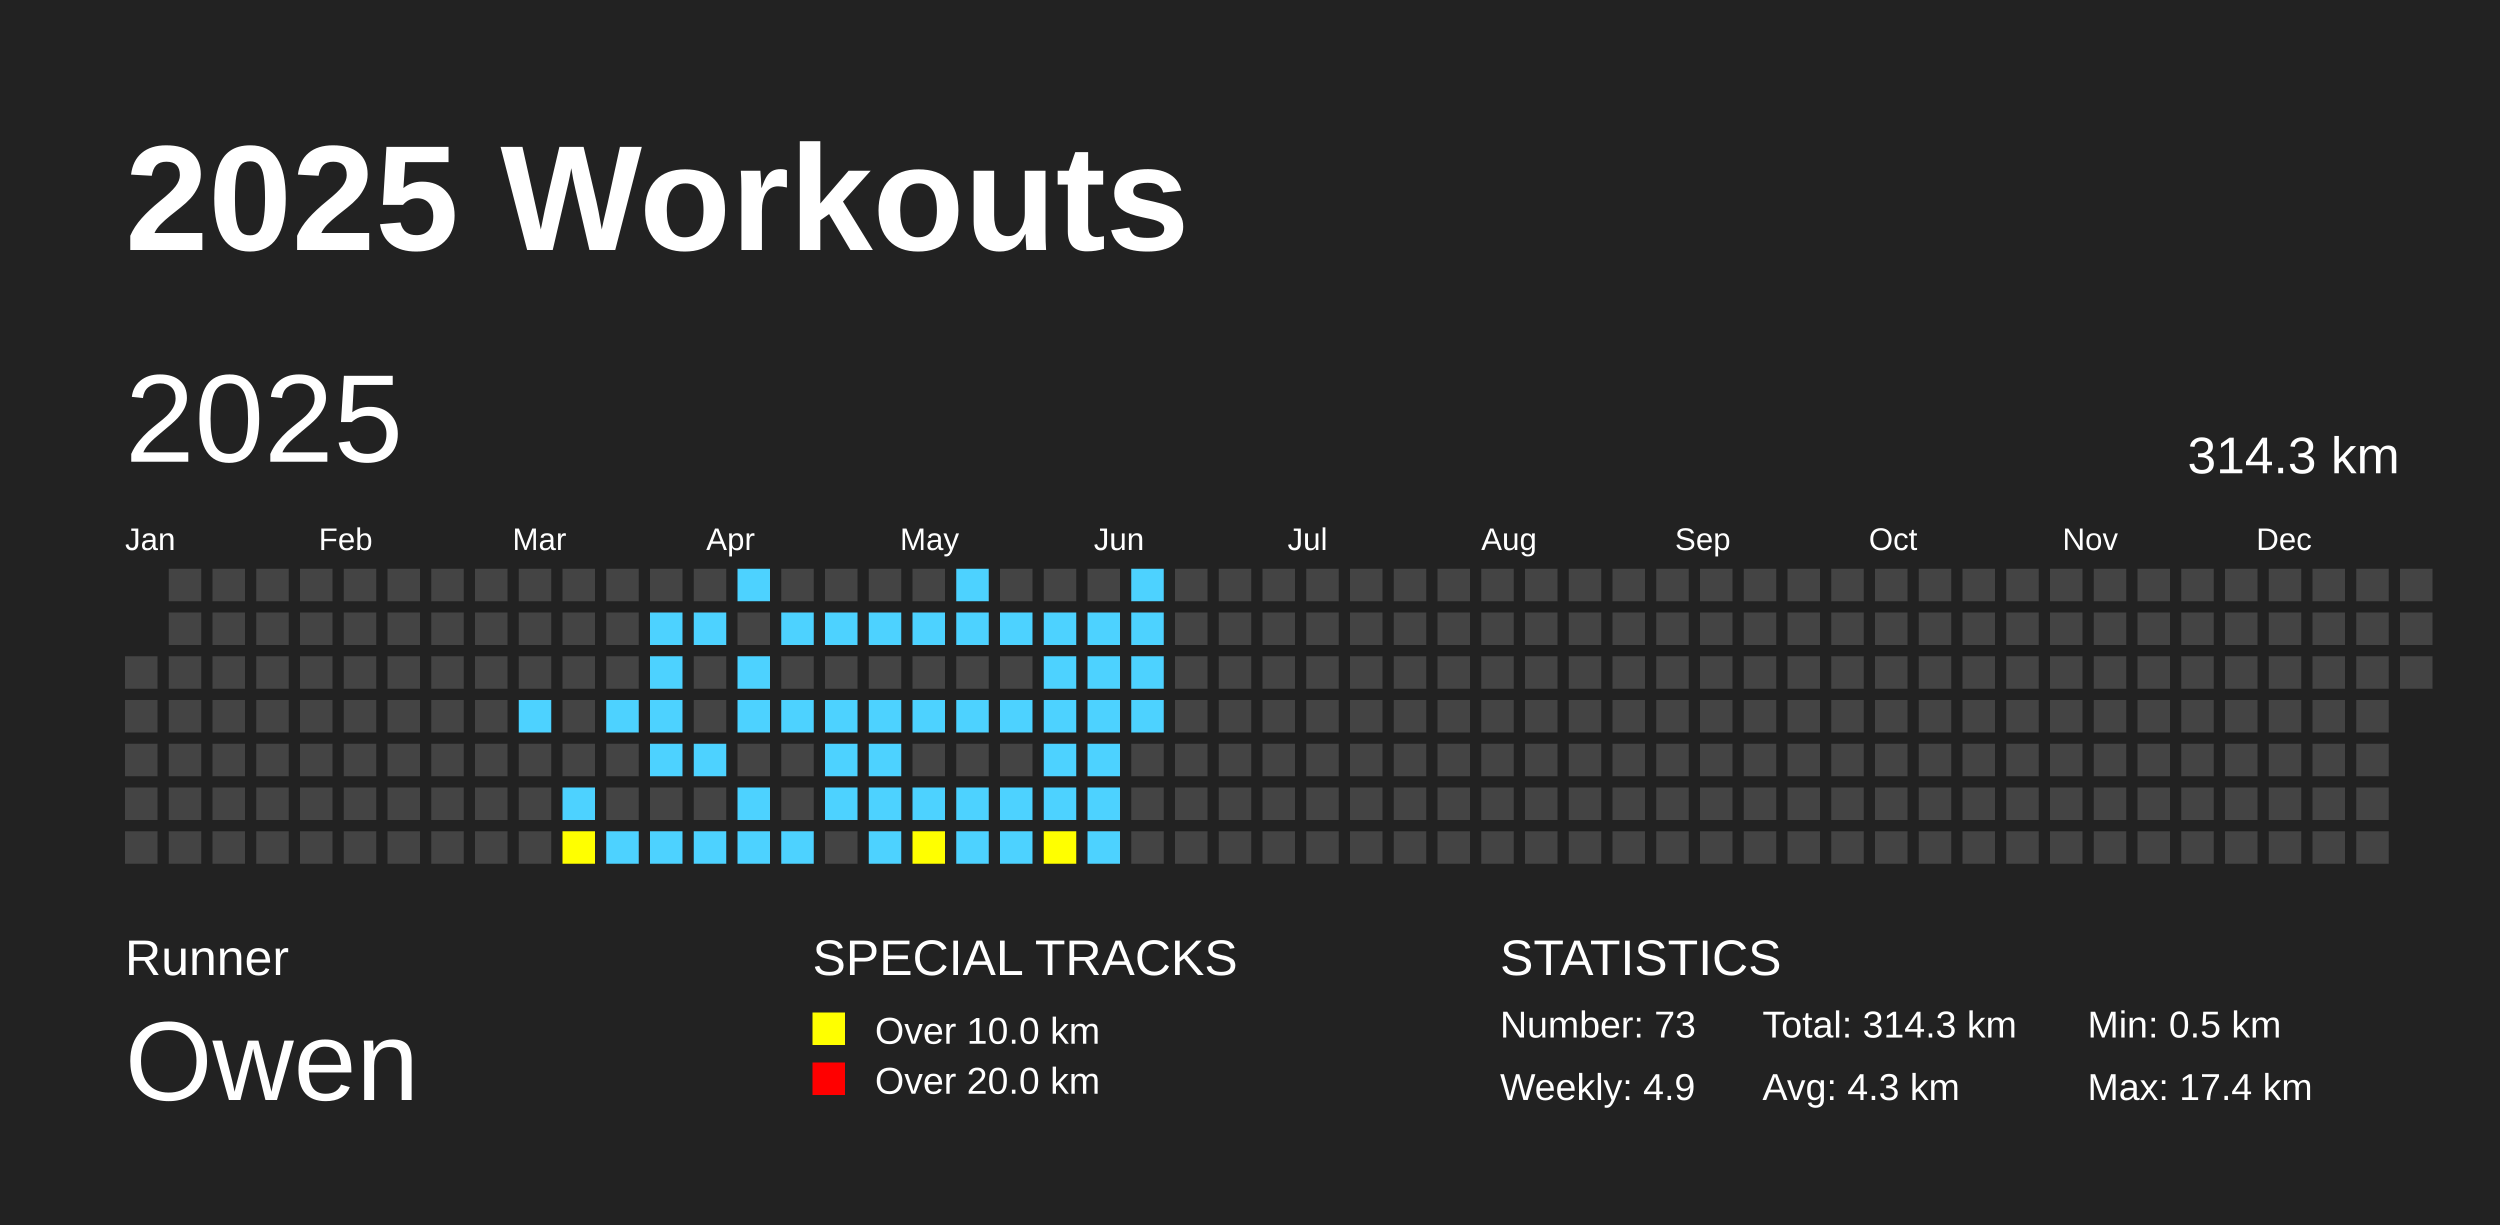
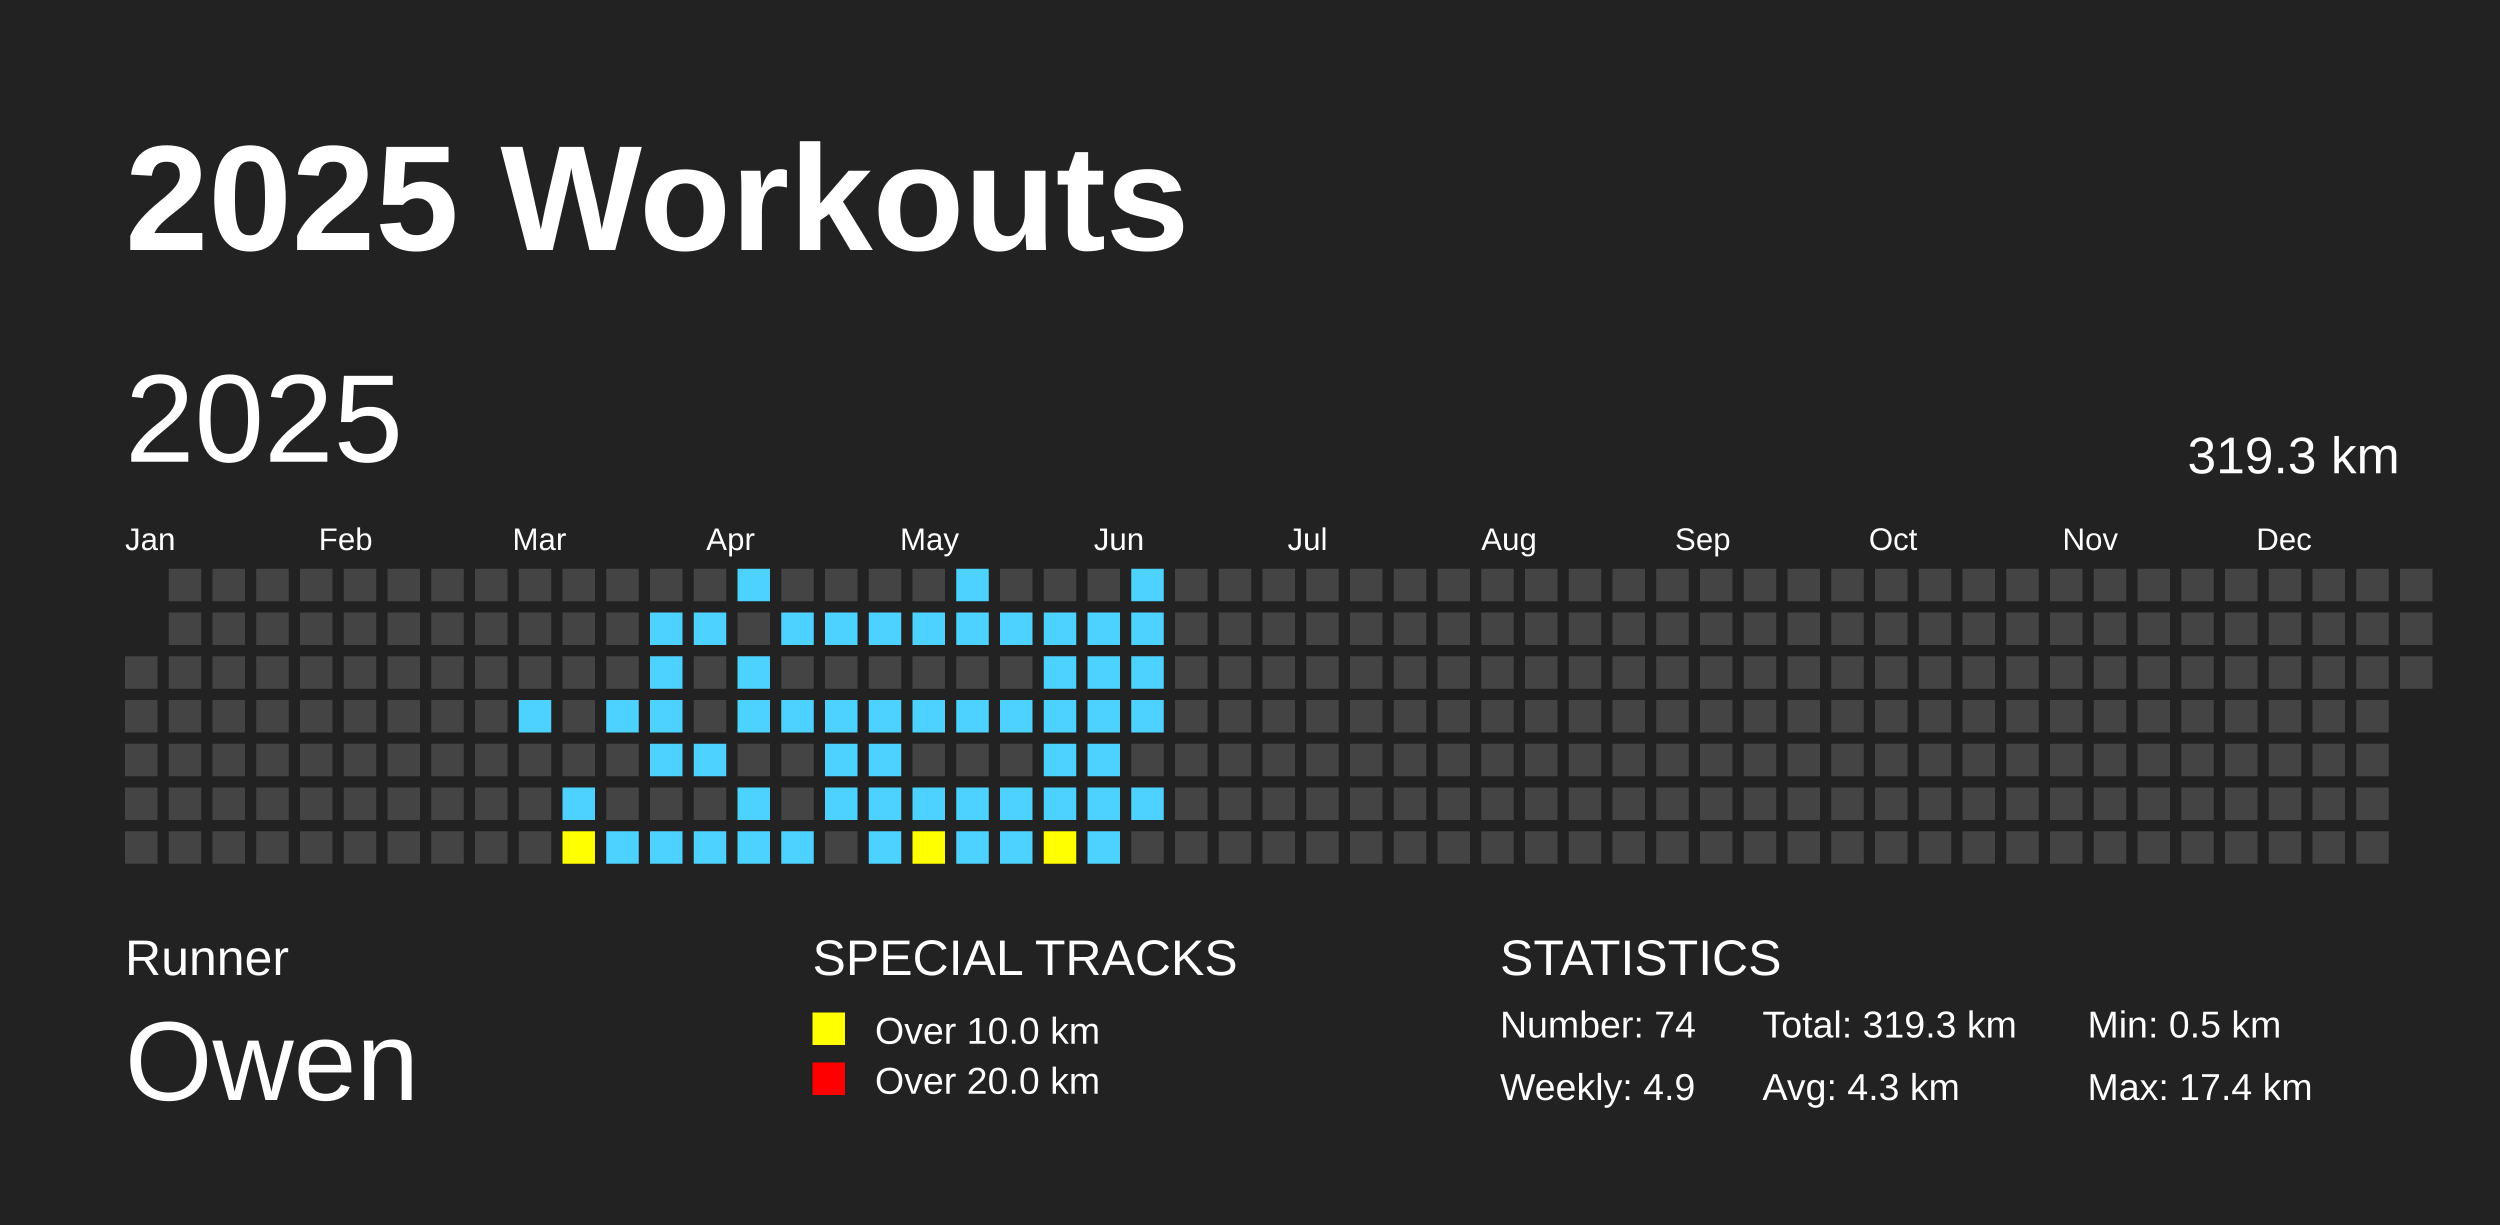
<svg xmlns="http://www.w3.org/2000/svg" baseProfile="full" height="98mm" version="1.1" viewBox="0,0,200,98" width="200mm">
  <defs />
  <rect fill="#222222" height="98" width="200" x="0" y="0" />
  <text fill="#FFFFFF" style="font-size:12px; font-family:Arial; font-weight:bold;" x="10" y="20">2025 Workouts</text>
  <text fill="#FFFFFF" style="font-size:4px; font-family:Arial" x="10" y="78">Runner</text>
  <text fill="#FFFFFF" style="font-size:9px; font-family:Arial" x="10" y="88">Owen</text>
  <text fill="#FFFFFF" style="font-size:4px; font-family:Arial" x="65" y="78">SPECIAL TRACKS</text>
  <rect fill="yellow" height="2.6" width="2.6" x="65" y="81" />
  <text fill="#FFFFFF" style="font-size:3px; font-family:Arial" x="70" y="83.5">Over 10.0 km</text>
  <rect fill="red" height="2.6" width="2.6" x="65" y="85" />
  <text fill="#FFFFFF" style="font-size:3px; font-family:Arial" x="70" y="87.5">Over 20.0 km</text>
  <text fill="#FFFFFF" style="font-size:4px; font-family:Arial" x="120" y="78">STATISTICS</text>
-   <text fill="#FFFFFF" style="font-size:3px; font-family:Arial" x="120" y="83">Number: 73</text>
+   <text fill="#FFFFFF" style="font-size:3px; font-family:Arial" x="120" y="83">Number: 74</text>
  <text fill="#FFFFFF" style="font-size:3px; font-family:Arial" x="120" y="88">Weekly: 4.9</text>
-   <text fill="#FFFFFF" style="font-size:3px; font-family:Arial" x="141" y="83">Total: 314.3 km</text>
+   <text fill="#FFFFFF" style="font-size:3px; font-family:Arial" x="141" y="83">Total: 319.3 km</text>
  <text fill="#FFFFFF" style="font-size:3px; font-family:Arial" x="141" y="88">Avg: 4.3 km</text>
  <text fill="#FFFFFF" style="font-size:3px; font-family:Arial" x="167" y="83">Min: 0.5 km</text>
  <text fill="#FFFFFF" style="font-size:3px; font-family:Arial" x="167" y="88">Max: 17.4 km</text>
  <text dominant-baseline="hanging" fill="#FFFFFF" style="font-size:10.0px; font-family:Arial;" x="10" y="30">2025</text>
-   <text dominant-baseline="hanging" fill="#FFFFFF" style="font-size:4.125px; font-family:Arial;" x="175" y="35">314.3 km</text>
+   <text dominant-baseline="hanging" fill="#FFFFFF" style="font-size:4.125px; font-family:Arial;" x="175" y="35">319.3 km</text>
  <text fill="#FFFFFF" style="font-size:2.5px; font-family:Arial" x="10.0" y="44">Jan</text>
  <text fill="#FFFFFF" style="font-size:2.5px; font-family:Arial" x="25.5" y="44">Feb</text>
  <text fill="#FFFFFF" style="font-size:2.5px; font-family:Arial" x="41.0" y="44">Mar</text>
  <text fill="#FFFFFF" style="font-size:2.5px; font-family:Arial" x="56.5" y="44">Apr</text>
  <text fill="#FFFFFF" style="font-size:2.5px; font-family:Arial" x="72.0" y="44">May</text>
  <text fill="#FFFFFF" style="font-size:2.5px; font-family:Arial" x="87.5" y="44">Jun</text>
  <text fill="#FFFFFF" style="font-size:2.5px; font-family:Arial" x="103.0" y="44">Jul</text>
  <text fill="#FFFFFF" style="font-size:2.5px; font-family:Arial" x="118.5" y="44">Aug</text>
  <text fill="#FFFFFF" style="font-size:2.5px; font-family:Arial" x="134.0" y="44">Sep</text>
  <text fill="#FFFFFF" style="font-size:2.5px; font-family:Arial" x="149.5" y="44">Oct</text>
  <text fill="#FFFFFF" style="font-size:2.5px; font-family:Arial" x="165.0" y="44">Nov</text>
  <text fill="#FFFFFF" style="font-size:2.5px; font-family:Arial" x="180.5" y="44">Dec</text>
  <rect fill="#444444" height="2.6" width="2.6" x="10.0" y="52.5" />
  <rect fill="#444444" height="2.6" width="2.6" x="10.0" y="56.0" />
  <rect fill="#444444" height="2.6" width="2.6" x="10.0" y="59.5" />
  <rect fill="#444444" height="2.6" width="2.6" x="10.0" y="63.0" />
  <rect fill="#444444" height="2.6" width="2.6" x="10.0" y="66.5" />
  <rect fill="#444444" height="2.6" width="2.6" x="13.5" y="45.5" />
  <rect fill="#444444" height="2.6" width="2.6" x="13.5" y="49.0" />
  <rect fill="#444444" height="2.6" width="2.6" x="13.5" y="52.5" />
  <rect fill="#444444" height="2.6" width="2.6" x="13.5" y="56.0" />
  <rect fill="#444444" height="2.6" width="2.6" x="13.5" y="59.5" />
  <rect fill="#444444" height="2.6" width="2.6" x="13.5" y="63.0" />
  <rect fill="#444444" height="2.6" width="2.6" x="13.5" y="66.5" />
  <rect fill="#444444" height="2.6" width="2.6" x="17.0" y="45.5" />
  <rect fill="#444444" height="2.6" width="2.6" x="17.0" y="49.0" />
  <rect fill="#444444" height="2.6" width="2.6" x="17.0" y="52.5" />
  <rect fill="#444444" height="2.6" width="2.6" x="17.0" y="56.0" />
  <rect fill="#444444" height="2.6" width="2.6" x="17.0" y="59.5" />
  <rect fill="#444444" height="2.6" width="2.6" x="17.0" y="63.0" />
  <rect fill="#444444" height="2.6" width="2.6" x="17.0" y="66.5" />
  <rect fill="#444444" height="2.6" width="2.6" x="20.5" y="45.5" />
  <rect fill="#444444" height="2.6" width="2.6" x="20.5" y="49.0" />
  <rect fill="#444444" height="2.6" width="2.6" x="20.5" y="52.5" />
  <rect fill="#444444" height="2.6" width="2.6" x="20.5" y="56.0" />
  <rect fill="#444444" height="2.6" width="2.6" x="20.5" y="59.5" />
  <rect fill="#444444" height="2.6" width="2.6" x="20.5" y="63.0" />
  <rect fill="#444444" height="2.6" width="2.6" x="20.5" y="66.5" />
  <rect fill="#444444" height="2.6" width="2.6" x="24.0" y="45.5" />
  <rect fill="#444444" height="2.6" width="2.6" x="24.0" y="49.0" />
  <rect fill="#444444" height="2.6" width="2.6" x="24.0" y="52.5" />
  <rect fill="#444444" height="2.6" width="2.6" x="24.0" y="56.0" />
  <rect fill="#444444" height="2.6" width="2.6" x="24.0" y="59.5" />
  <rect fill="#444444" height="2.6" width="2.6" x="24.0" y="63.0" />
  <rect fill="#444444" height="2.6" width="2.6" x="24.0" y="66.5" />
  <rect fill="#444444" height="2.6" width="2.6" x="27.5" y="45.5" />
  <rect fill="#444444" height="2.6" width="2.6" x="27.5" y="49.0" />
  <rect fill="#444444" height="2.6" width="2.6" x="27.5" y="52.5" />
  <rect fill="#444444" height="2.6" width="2.6" x="27.5" y="56.0" />
  <rect fill="#444444" height="2.6" width="2.6" x="27.5" y="59.5" />
  <rect fill="#444444" height="2.6" width="2.6" x="27.5" y="63.0" />
  <rect fill="#444444" height="2.6" width="2.6" x="27.5" y="66.5" />
  <rect fill="#444444" height="2.6" width="2.6" x="31.0" y="45.5" />
  <rect fill="#444444" height="2.6" width="2.6" x="31.0" y="49.0" />
  <rect fill="#444444" height="2.6" width="2.6" x="31.0" y="52.5" />
  <rect fill="#444444" height="2.6" width="2.6" x="31.0" y="56.0" />
  <rect fill="#444444" height="2.6" width="2.6" x="31.0" y="59.5" />
  <rect fill="#444444" height="2.6" width="2.6" x="31.0" y="63.0" />
  <rect fill="#444444" height="2.6" width="2.6" x="31.0" y="66.5" />
  <rect fill="#444444" height="2.6" width="2.6" x="34.5" y="45.5" />
  <rect fill="#444444" height="2.6" width="2.6" x="34.5" y="49.0" />
  <rect fill="#444444" height="2.6" width="2.6" x="34.5" y="52.5" />
  <rect fill="#444444" height="2.6" width="2.6" x="34.5" y="56.0" />
  <rect fill="#444444" height="2.6" width="2.6" x="34.5" y="59.5" />
  <rect fill="#444444" height="2.6" width="2.6" x="34.5" y="63.0" />
  <rect fill="#444444" height="2.6" width="2.6" x="34.5" y="66.5" />
  <rect fill="#444444" height="2.6" width="2.6" x="38.0" y="45.5" />
  <rect fill="#444444" height="2.6" width="2.6" x="38.0" y="49.0" />
  <rect fill="#444444" height="2.6" width="2.6" x="38.0" y="52.5" />
  <rect fill="#444444" height="2.6" width="2.6" x="38.0" y="56.0" />
  <rect fill="#444444" height="2.6" width="2.6" x="38.0" y="59.5" />
  <rect fill="#444444" height="2.6" width="2.6" x="38.0" y="63.0" />
  <rect fill="#444444" height="2.6" width="2.6" x="38.0" y="66.5" />
  <rect fill="#444444" height="2.6" width="2.6" x="41.5" y="45.5" />
  <rect fill="#444444" height="2.6" width="2.6" x="41.5" y="49.0" />
  <rect fill="#444444" height="2.6" width="2.6" x="41.5" y="52.5" />
  <rect fill="#4DD2FF" height="2.6" width="2.6" x="41.5" y="56.0" />
  <rect fill="#444444" height="2.6" width="2.6" x="41.5" y="59.5" />
  <rect fill="#444444" height="2.6" width="2.6" x="41.5" y="63.0" />
  <rect fill="#444444" height="2.6" width="2.6" x="41.5" y="66.5" />
  <rect fill="#444444" height="2.6" width="2.6" x="45.0" y="45.5" />
  <rect fill="#444444" height="2.6" width="2.6" x="45.0" y="49.0" />
  <rect fill="#444444" height="2.6" width="2.6" x="45.0" y="52.5" />
  <rect fill="#444444" height="2.6" width="2.6" x="45.0" y="56.0" />
  <rect fill="#444444" height="2.6" width="2.6" x="45.0" y="59.5" />
  <rect fill="#4DD2FF" height="2.6" width="2.6" x="45.0" y="63.0" />
  <rect fill="yellow" height="2.6" width="2.6" x="45.0" y="66.5" />
  <rect fill="#444444" height="2.6" width="2.6" x="48.5" y="45.5" />
  <rect fill="#444444" height="2.6" width="2.6" x="48.5" y="49.0" />
  <rect fill="#444444" height="2.6" width="2.6" x="48.5" y="52.5" />
  <rect fill="#4DD2FF" height="2.6" width="2.6" x="48.5" y="56.0" />
  <rect fill="#444444" height="2.6" width="2.6" x="48.5" y="59.5" />
  <rect fill="#444444" height="2.6" width="2.6" x="48.5" y="63.0" />
  <rect fill="#4DD2FF" height="2.6" width="2.6" x="48.5" y="66.5" />
  <rect fill="#444444" height="2.6" width="2.6" x="52.0" y="45.5" />
  <rect fill="#4DD2FF" height="2.6" width="2.6" x="52.0" y="49.0" />
  <rect fill="#4DD2FF" height="2.6" width="2.6" x="52.0" y="52.5" />
  <rect fill="#4DD2FF" height="2.6" width="2.6" x="52.0" y="56.0" />
  <rect fill="#4DD2FF" height="2.6" width="2.6" x="52.0" y="59.5" />
  <rect fill="#444444" height="2.6" width="2.6" x="52.0" y="63.0" />
  <rect fill="#4DD2FF" height="2.6" width="2.6" x="52.0" y="66.5" />
  <rect fill="#444444" height="2.6" width="2.6" x="55.5" y="45.5" />
  <rect fill="#4DD2FF" height="2.6" width="2.6" x="55.5" y="49.0" />
  <rect fill="#444444" height="2.6" width="2.6" x="55.5" y="52.5" />
  <rect fill="#444444" height="2.6" width="2.6" x="55.5" y="56.0" />
  <rect fill="#4DD2FF" height="2.6" width="2.6" x="55.5" y="59.5" />
  <rect fill="#444444" height="2.6" width="2.6" x="55.5" y="63.0" />
  <rect fill="#4DD2FF" height="2.6" width="2.6" x="55.5" y="66.5" />
  <rect fill="#4DD2FF" height="2.6" width="2.6" x="59.0" y="45.5" />
  <rect fill="#444444" height="2.6" width="2.6" x="59.0" y="49.0" />
  <rect fill="#4DD2FF" height="2.6" width="2.6" x="59.0" y="52.5" />
  <rect fill="#4DD2FF" height="2.6" width="2.6" x="59.0" y="56.0" />
  <rect fill="#444444" height="2.6" width="2.6" x="59.0" y="59.5" />
  <rect fill="#4DD2FF" height="2.6" width="2.6" x="59.0" y="63.0" />
  <rect fill="#4DD2FF" height="2.6" width="2.6" x="59.0" y="66.5" />
  <rect fill="#444444" height="2.6" width="2.6" x="62.5" y="45.5" />
  <rect fill="#4DD2FF" height="2.6" width="2.6" x="62.5" y="49.0" />
  <rect fill="#444444" height="2.6" width="2.6" x="62.5" y="52.5" />
  <rect fill="#4DD2FF" height="2.6" width="2.6" x="62.5" y="56.0" />
  <rect fill="#444444" height="2.6" width="2.6" x="62.5" y="59.5" />
  <rect fill="#444444" height="2.6" width="2.6" x="62.5" y="63.0" />
  <rect fill="#4DD2FF" height="2.6" width="2.6" x="62.5" y="66.5" />
  <rect fill="#444444" height="2.6" width="2.6" x="66.0" y="45.5" />
  <rect fill="#4DD2FF" height="2.6" width="2.6" x="66.0" y="49.0" />
  <rect fill="#444444" height="2.6" width="2.6" x="66.0" y="52.5" />
  <rect fill="#4DD2FF" height="2.6" width="2.6" x="66.0" y="56.0" />
  <rect fill="#4DD2FF" height="2.6" width="2.6" x="66.0" y="59.5" />
  <rect fill="#4DD2FF" height="2.6" width="2.6" x="66.0" y="63.0" />
  <rect fill="#444444" height="2.6" width="2.6" x="66.0" y="66.5" />
  <rect fill="#444444" height="2.6" width="2.6" x="69.5" y="45.5" />
  <rect fill="#4DD2FF" height="2.6" width="2.6" x="69.5" y="49.0" />
  <rect fill="#444444" height="2.6" width="2.6" x="69.5" y="52.5" />
  <rect fill="#4DD2FF" height="2.6" width="2.6" x="69.5" y="56.0" />
  <rect fill="#4DD2FF" height="2.6" width="2.6" x="69.5" y="59.5" />
  <rect fill="#4DD2FF" height="2.6" width="2.6" x="69.5" y="63.0" />
  <rect fill="#4DD2FF" height="2.6" width="2.6" x="69.5" y="66.5" />
  <rect fill="#444444" height="2.6" width="2.6" x="73.0" y="45.5" />
  <rect fill="#4DD2FF" height="2.6" width="2.6" x="73.0" y="49.0" />
  <rect fill="#444444" height="2.6" width="2.6" x="73.0" y="52.5" />
  <rect fill="#4DD2FF" height="2.6" width="2.6" x="73.0" y="56.0" />
  <rect fill="#444444" height="2.6" width="2.6" x="73.0" y="59.5" />
  <rect fill="#4DD2FF" height="2.6" width="2.6" x="73.0" y="63.0" />
  <rect fill="yellow" height="2.6" width="2.6" x="73.0" y="66.5" />
  <rect fill="#4DD2FF" height="2.6" width="2.6" x="76.5" y="45.5" />
  <rect fill="#4DD2FF" height="2.6" width="2.6" x="76.5" y="49.0" />
  <rect fill="#444444" height="2.6" width="2.6" x="76.5" y="52.5" />
  <rect fill="#4DD2FF" height="2.6" width="2.6" x="76.5" y="56.0" />
  <rect fill="#444444" height="2.6" width="2.6" x="76.5" y="59.5" />
  <rect fill="#4DD2FF" height="2.6" width="2.6" x="76.5" y="63.0" />
  <rect fill="#4DD2FF" height="2.6" width="2.6" x="76.5" y="66.5" />
  <rect fill="#444444" height="2.6" width="2.6" x="80.0" y="45.5" />
  <rect fill="#4DD2FF" height="2.6" width="2.6" x="80.0" y="49.0" />
  <rect fill="#444444" height="2.6" width="2.6" x="80.0" y="52.5" />
  <rect fill="#4DD2FF" height="2.6" width="2.6" x="80.0" y="56.0" />
  <rect fill="#444444" height="2.6" width="2.6" x="80.0" y="59.5" />
  <rect fill="#4DD2FF" height="2.6" width="2.6" x="80.0" y="63.0" />
  <rect fill="#4DD2FF" height="2.6" width="2.6" x="80.0" y="66.5" />
  <rect fill="#444444" height="2.6" width="2.6" x="83.5" y="45.5" />
  <rect fill="#4DD2FF" height="2.6" width="2.6" x="83.5" y="49.0" />
  <rect fill="#4DD2FF" height="2.6" width="2.6" x="83.5" y="52.5" />
  <rect fill="#4DD2FF" height="2.6" width="2.6" x="83.5" y="56.0" />
  <rect fill="#4DD2FF" height="2.6" width="2.6" x="83.5" y="59.5" />
  <rect fill="#4DD2FF" height="2.6" width="2.6" x="83.5" y="63.0" />
  <rect fill="yellow" height="2.6" width="2.6" x="83.5" y="66.5" />
  <rect fill="#444444" height="2.6" width="2.6" x="87.0" y="45.5" />
  <rect fill="#4DD2FF" height="2.6" width="2.6" x="87.0" y="49.0" />
  <rect fill="#4DD2FF" height="2.6" width="2.6" x="87.0" y="52.5" />
  <rect fill="#4DD2FF" height="2.6" width="2.6" x="87.0" y="56.0" />
  <rect fill="#4DD2FF" height="2.6" width="2.6" x="87.0" y="59.5" />
  <rect fill="#4DD2FF" height="2.6" width="2.6" x="87.0" y="63.0" />
  <rect fill="#4DD2FF" height="2.6" width="2.6" x="87.0" y="66.5" />
  <rect fill="#4DD2FF" height="2.6" width="2.6" x="90.5" y="45.5" />
  <rect fill="#4DD2FF" height="2.6" width="2.6" x="90.5" y="49.0" />
  <rect fill="#4DD2FF" height="2.6" width="2.6" x="90.5" y="52.5" />
  <rect fill="#4DD2FF" height="2.6" width="2.6" x="90.5" y="56.0" />
  <rect fill="#444444" height="2.6" width="2.6" x="90.5" y="59.5" />
-   <rect fill="#444444" height="2.6" width="2.6" x="90.5" y="63.0" />
+   <rect fill="#4DD2FF" height="2.6" width="2.6" x="90.5" y="63.0" />
  <rect fill="#444444" height="2.6" width="2.6" x="90.5" y="66.5" />
  <rect fill="#444444" height="2.6" width="2.6" x="94.0" y="45.5" />
  <rect fill="#444444" height="2.6" width="2.6" x="94.0" y="49.0" />
  <rect fill="#444444" height="2.6" width="2.6" x="94.0" y="52.5" />
  <rect fill="#444444" height="2.6" width="2.6" x="94.0" y="56.0" />
  <rect fill="#444444" height="2.6" width="2.6" x="94.0" y="59.5" />
  <rect fill="#444444" height="2.6" width="2.6" x="94.0" y="63.0" />
  <rect fill="#444444" height="2.6" width="2.6" x="94.0" y="66.5" />
  <rect fill="#444444" height="2.6" width="2.6" x="97.5" y="45.5" />
  <rect fill="#444444" height="2.6" width="2.6" x="97.5" y="49.0" />
  <rect fill="#444444" height="2.6" width="2.6" x="97.5" y="52.5" />
  <rect fill="#444444" height="2.6" width="2.6" x="97.5" y="56.0" />
  <rect fill="#444444" height="2.6" width="2.6" x="97.5" y="59.5" />
  <rect fill="#444444" height="2.6" width="2.6" x="97.5" y="63.0" />
  <rect fill="#444444" height="2.6" width="2.6" x="97.5" y="66.5" />
  <rect fill="#444444" height="2.6" width="2.6" x="101.0" y="45.5" />
  <rect fill="#444444" height="2.6" width="2.6" x="101.0" y="49.0" />
  <rect fill="#444444" height="2.6" width="2.6" x="101.0" y="52.5" />
  <rect fill="#444444" height="2.6" width="2.6" x="101.0" y="56.0" />
  <rect fill="#444444" height="2.6" width="2.6" x="101.0" y="59.5" />
  <rect fill="#444444" height="2.6" width="2.6" x="101.0" y="63.0" />
  <rect fill="#444444" height="2.6" width="2.6" x="101.0" y="66.5" />
  <rect fill="#444444" height="2.6" width="2.6" x="104.5" y="45.5" />
  <rect fill="#444444" height="2.6" width="2.6" x="104.5" y="49.0" />
  <rect fill="#444444" height="2.6" width="2.6" x="104.5" y="52.5" />
  <rect fill="#444444" height="2.6" width="2.6" x="104.5" y="56.0" />
  <rect fill="#444444" height="2.6" width="2.6" x="104.5" y="59.5" />
  <rect fill="#444444" height="2.6" width="2.6" x="104.5" y="63.0" />
  <rect fill="#444444" height="2.6" width="2.6" x="104.5" y="66.5" />
  <rect fill="#444444" height="2.6" width="2.6" x="108.0" y="45.5" />
  <rect fill="#444444" height="2.6" width="2.6" x="108.0" y="49.0" />
  <rect fill="#444444" height="2.6" width="2.6" x="108.0" y="52.5" />
  <rect fill="#444444" height="2.6" width="2.6" x="108.0" y="56.0" />
  <rect fill="#444444" height="2.6" width="2.6" x="108.0" y="59.5" />
  <rect fill="#444444" height="2.6" width="2.6" x="108.0" y="63.0" />
  <rect fill="#444444" height="2.6" width="2.6" x="108.0" y="66.5" />
  <rect fill="#444444" height="2.6" width="2.6" x="111.5" y="45.5" />
  <rect fill="#444444" height="2.6" width="2.6" x="111.5" y="49.0" />
  <rect fill="#444444" height="2.6" width="2.6" x="111.5" y="52.5" />
  <rect fill="#444444" height="2.6" width="2.6" x="111.5" y="56.0" />
  <rect fill="#444444" height="2.6" width="2.6" x="111.5" y="59.5" />
  <rect fill="#444444" height="2.6" width="2.6" x="111.5" y="63.0" />
  <rect fill="#444444" height="2.6" width="2.6" x="111.5" y="66.5" />
  <rect fill="#444444" height="2.6" width="2.6" x="115.0" y="45.5" />
  <rect fill="#444444" height="2.6" width="2.6" x="115.0" y="49.0" />
  <rect fill="#444444" height="2.6" width="2.6" x="115.0" y="52.5" />
  <rect fill="#444444" height="2.6" width="2.6" x="115.0" y="56.0" />
  <rect fill="#444444" height="2.6" width="2.6" x="115.0" y="59.5" />
  <rect fill="#444444" height="2.6" width="2.6" x="115.0" y="63.0" />
  <rect fill="#444444" height="2.6" width="2.6" x="115.0" y="66.5" />
  <rect fill="#444444" height="2.6" width="2.6" x="118.5" y="45.5" />
  <rect fill="#444444" height="2.6" width="2.6" x="118.5" y="49.0" />
  <rect fill="#444444" height="2.6" width="2.6" x="118.5" y="52.5" />
  <rect fill="#444444" height="2.6" width="2.6" x="118.5" y="56.0" />
  <rect fill="#444444" height="2.6" width="2.6" x="118.5" y="59.5" />
  <rect fill="#444444" height="2.6" width="2.6" x="118.5" y="63.0" />
  <rect fill="#444444" height="2.6" width="2.6" x="118.5" y="66.5" />
  <rect fill="#444444" height="2.6" width="2.6" x="122.0" y="45.5" />
  <rect fill="#444444" height="2.6" width="2.6" x="122.0" y="49.0" />
  <rect fill="#444444" height="2.6" width="2.6" x="122.0" y="52.5" />
  <rect fill="#444444" height="2.6" width="2.6" x="122.0" y="56.0" />
  <rect fill="#444444" height="2.6" width="2.6" x="122.0" y="59.5" />
  <rect fill="#444444" height="2.6" width="2.6" x="122.0" y="63.0" />
  <rect fill="#444444" height="2.6" width="2.6" x="122.0" y="66.5" />
  <rect fill="#444444" height="2.6" width="2.6" x="125.5" y="45.5" />
  <rect fill="#444444" height="2.6" width="2.6" x="125.5" y="49.0" />
  <rect fill="#444444" height="2.6" width="2.6" x="125.5" y="52.5" />
  <rect fill="#444444" height="2.6" width="2.6" x="125.5" y="56.0" />
  <rect fill="#444444" height="2.6" width="2.6" x="125.5" y="59.5" />
  <rect fill="#444444" height="2.6" width="2.6" x="125.5" y="63.0" />
  <rect fill="#444444" height="2.6" width="2.6" x="125.5" y="66.5" />
  <rect fill="#444444" height="2.6" width="2.6" x="129.0" y="45.5" />
  <rect fill="#444444" height="2.6" width="2.6" x="129.0" y="49.0" />
  <rect fill="#444444" height="2.6" width="2.6" x="129.0" y="52.5" />
  <rect fill="#444444" height="2.6" width="2.6" x="129.0" y="56.0" />
  <rect fill="#444444" height="2.6" width="2.6" x="129.0" y="59.5" />
  <rect fill="#444444" height="2.6" width="2.6" x="129.0" y="63.0" />
  <rect fill="#444444" height="2.6" width="2.6" x="129.0" y="66.5" />
  <rect fill="#444444" height="2.6" width="2.6" x="132.5" y="45.5" />
  <rect fill="#444444" height="2.6" width="2.6" x="132.5" y="49.0" />
  <rect fill="#444444" height="2.6" width="2.6" x="132.5" y="52.5" />
  <rect fill="#444444" height="2.6" width="2.6" x="132.5" y="56.0" />
  <rect fill="#444444" height="2.6" width="2.6" x="132.5" y="59.5" />
  <rect fill="#444444" height="2.6" width="2.6" x="132.5" y="63.0" />
  <rect fill="#444444" height="2.6" width="2.6" x="132.5" y="66.5" />
  <rect fill="#444444" height="2.6" width="2.6" x="136.0" y="45.5" />
  <rect fill="#444444" height="2.6" width="2.6" x="136.0" y="49.0" />
  <rect fill="#444444" height="2.6" width="2.6" x="136.0" y="52.5" />
  <rect fill="#444444" height="2.6" width="2.6" x="136.0" y="56.0" />
  <rect fill="#444444" height="2.6" width="2.6" x="136.0" y="59.5" />
  <rect fill="#444444" height="2.6" width="2.6" x="136.0" y="63.0" />
  <rect fill="#444444" height="2.6" width="2.6" x="136.0" y="66.5" />
  <rect fill="#444444" height="2.6" width="2.6" x="139.5" y="45.5" />
  <rect fill="#444444" height="2.6" width="2.6" x="139.5" y="49.0" />
  <rect fill="#444444" height="2.6" width="2.6" x="139.5" y="52.5" />
  <rect fill="#444444" height="2.6" width="2.6" x="139.5" y="56.0" />
  <rect fill="#444444" height="2.6" width="2.6" x="139.5" y="59.5" />
  <rect fill="#444444" height="2.6" width="2.6" x="139.5" y="63.0" />
  <rect fill="#444444" height="2.6" width="2.6" x="139.5" y="66.5" />
  <rect fill="#444444" height="2.6" width="2.6" x="143.0" y="45.5" />
  <rect fill="#444444" height="2.6" width="2.6" x="143.0" y="49.0" />
  <rect fill="#444444" height="2.6" width="2.6" x="143.0" y="52.5" />
  <rect fill="#444444" height="2.6" width="2.6" x="143.0" y="56.0" />
  <rect fill="#444444" height="2.6" width="2.6" x="143.0" y="59.5" />
  <rect fill="#444444" height="2.6" width="2.6" x="143.0" y="63.0" />
  <rect fill="#444444" height="2.6" width="2.6" x="143.0" y="66.5" />
  <rect fill="#444444" height="2.6" width="2.6" x="146.5" y="45.5" />
  <rect fill="#444444" height="2.6" width="2.6" x="146.5" y="49.0" />
  <rect fill="#444444" height="2.6" width="2.6" x="146.5" y="52.5" />
  <rect fill="#444444" height="2.6" width="2.6" x="146.5" y="56.0" />
  <rect fill="#444444" height="2.6" width="2.6" x="146.5" y="59.5" />
  <rect fill="#444444" height="2.6" width="2.6" x="146.5" y="63.0" />
  <rect fill="#444444" height="2.6" width="2.6" x="146.5" y="66.5" />
  <rect fill="#444444" height="2.6" width="2.6" x="150.0" y="45.5" />
  <rect fill="#444444" height="2.6" width="2.6" x="150.0" y="49.0" />
  <rect fill="#444444" height="2.6" width="2.6" x="150.0" y="52.5" />
  <rect fill="#444444" height="2.6" width="2.6" x="150.0" y="56.0" />
  <rect fill="#444444" height="2.6" width="2.6" x="150.0" y="59.5" />
  <rect fill="#444444" height="2.6" width="2.6" x="150.0" y="63.0" />
  <rect fill="#444444" height="2.6" width="2.6" x="150.0" y="66.5" />
  <rect fill="#444444" height="2.6" width="2.6" x="153.5" y="45.5" />
  <rect fill="#444444" height="2.6" width="2.6" x="153.5" y="49.0" />
  <rect fill="#444444" height="2.6" width="2.6" x="153.5" y="52.5" />
  <rect fill="#444444" height="2.6" width="2.6" x="153.5" y="56.0" />
  <rect fill="#444444" height="2.6" width="2.6" x="153.5" y="59.5" />
  <rect fill="#444444" height="2.6" width="2.6" x="153.5" y="63.0" />
  <rect fill="#444444" height="2.6" width="2.6" x="153.5" y="66.5" />
  <rect fill="#444444" height="2.6" width="2.6" x="157.0" y="45.5" />
  <rect fill="#444444" height="2.6" width="2.6" x="157.0" y="49.0" />
  <rect fill="#444444" height="2.6" width="2.6" x="157.0" y="52.5" />
  <rect fill="#444444" height="2.6" width="2.6" x="157.0" y="56.0" />
  <rect fill="#444444" height="2.6" width="2.6" x="157.0" y="59.5" />
  <rect fill="#444444" height="2.6" width="2.6" x="157.0" y="63.0" />
  <rect fill="#444444" height="2.6" width="2.6" x="157.0" y="66.5" />
  <rect fill="#444444" height="2.6" width="2.6" x="160.5" y="45.5" />
  <rect fill="#444444" height="2.6" width="2.6" x="160.5" y="49.0" />
  <rect fill="#444444" height="2.6" width="2.6" x="160.5" y="52.5" />
  <rect fill="#444444" height="2.6" width="2.6" x="160.5" y="56.0" />
  <rect fill="#444444" height="2.6" width="2.6" x="160.5" y="59.5" />
  <rect fill="#444444" height="2.6" width="2.6" x="160.5" y="63.0" />
  <rect fill="#444444" height="2.6" width="2.6" x="160.5" y="66.5" />
  <rect fill="#444444" height="2.6" width="2.6" x="164.0" y="45.5" />
  <rect fill="#444444" height="2.6" width="2.6" x="164.0" y="49.0" />
  <rect fill="#444444" height="2.6" width="2.6" x="164.0" y="52.5" />
  <rect fill="#444444" height="2.6" width="2.6" x="164.0" y="56.0" />
  <rect fill="#444444" height="2.6" width="2.6" x="164.0" y="59.5" />
  <rect fill="#444444" height="2.6" width="2.6" x="164.0" y="63.0" />
  <rect fill="#444444" height="2.6" width="2.6" x="164.0" y="66.5" />
  <rect fill="#444444" height="2.6" width="2.6" x="167.5" y="45.5" />
  <rect fill="#444444" height="2.6" width="2.6" x="167.5" y="49.0" />
  <rect fill="#444444" height="2.6" width="2.6" x="167.5" y="52.5" />
  <rect fill="#444444" height="2.6" width="2.6" x="167.5" y="56.0" />
  <rect fill="#444444" height="2.6" width="2.6" x="167.5" y="59.5" />
  <rect fill="#444444" height="2.6" width="2.6" x="167.5" y="63.0" />
  <rect fill="#444444" height="2.6" width="2.6" x="167.5" y="66.5" />
  <rect fill="#444444" height="2.6" width="2.6" x="171.0" y="45.5" />
  <rect fill="#444444" height="2.6" width="2.6" x="171.0" y="49.0" />
  <rect fill="#444444" height="2.6" width="2.6" x="171.0" y="52.5" />
  <rect fill="#444444" height="2.6" width="2.6" x="171.0" y="56.0" />
  <rect fill="#444444" height="2.6" width="2.6" x="171.0" y="59.5" />
  <rect fill="#444444" height="2.6" width="2.6" x="171.0" y="63.0" />
  <rect fill="#444444" height="2.6" width="2.6" x="171.0" y="66.5" />
  <rect fill="#444444" height="2.6" width="2.6" x="174.5" y="45.5" />
  <rect fill="#444444" height="2.6" width="2.6" x="174.5" y="49.0" />
  <rect fill="#444444" height="2.6" width="2.6" x="174.5" y="52.5" />
  <rect fill="#444444" height="2.6" width="2.6" x="174.5" y="56.0" />
  <rect fill="#444444" height="2.6" width="2.6" x="174.5" y="59.5" />
  <rect fill="#444444" height="2.6" width="2.6" x="174.5" y="63.0" />
  <rect fill="#444444" height="2.6" width="2.6" x="174.5" y="66.5" />
  <rect fill="#444444" height="2.6" width="2.6" x="178.0" y="45.5" />
  <rect fill="#444444" height="2.6" width="2.6" x="178.0" y="49.0" />
  <rect fill="#444444" height="2.6" width="2.6" x="178.0" y="52.5" />
  <rect fill="#444444" height="2.6" width="2.6" x="178.0" y="56.0" />
  <rect fill="#444444" height="2.6" width="2.6" x="178.0" y="59.5" />
  <rect fill="#444444" height="2.6" width="2.6" x="178.0" y="63.0" />
  <rect fill="#444444" height="2.6" width="2.6" x="178.0" y="66.5" />
  <rect fill="#444444" height="2.6" width="2.6" x="181.5" y="45.5" />
  <rect fill="#444444" height="2.6" width="2.6" x="181.5" y="49.0" />
  <rect fill="#444444" height="2.6" width="2.6" x="181.5" y="52.5" />
  <rect fill="#444444" height="2.6" width="2.6" x="181.5" y="56.0" />
  <rect fill="#444444" height="2.6" width="2.6" x="181.5" y="59.5" />
  <rect fill="#444444" height="2.6" width="2.6" x="181.5" y="63.0" />
  <rect fill="#444444" height="2.6" width="2.6" x="181.5" y="66.5" />
  <rect fill="#444444" height="2.6" width="2.6" x="185.0" y="45.5" />
  <rect fill="#444444" height="2.6" width="2.6" x="185.0" y="49.0" />
  <rect fill="#444444" height="2.6" width="2.6" x="185.0" y="52.5" />
  <rect fill="#444444" height="2.6" width="2.6" x="185.0" y="56.0" />
  <rect fill="#444444" height="2.6" width="2.6" x="185.0" y="59.5" />
  <rect fill="#444444" height="2.6" width="2.6" x="185.0" y="63.0" />
  <rect fill="#444444" height="2.6" width="2.6" x="185.0" y="66.5" />
  <rect fill="#444444" height="2.6" width="2.6" x="188.5" y="45.5" />
  <rect fill="#444444" height="2.6" width="2.6" x="188.5" y="49.0" />
  <rect fill="#444444" height="2.6" width="2.6" x="188.5" y="52.5" />
  <rect fill="#444444" height="2.6" width="2.6" x="188.5" y="56.0" />
  <rect fill="#444444" height="2.6" width="2.6" x="188.5" y="59.5" />
  <rect fill="#444444" height="2.6" width="2.6" x="188.5" y="63.0" />
  <rect fill="#444444" height="2.6" width="2.6" x="188.5" y="66.5" />
  <rect fill="#444444" height="2.6" width="2.6" x="192.0" y="45.5" />
  <rect fill="#444444" height="2.6" width="2.6" x="192.0" y="49.0" />
  <rect fill="#444444" height="2.6" width="2.6" x="192.0" y="52.5" />
</svg>
